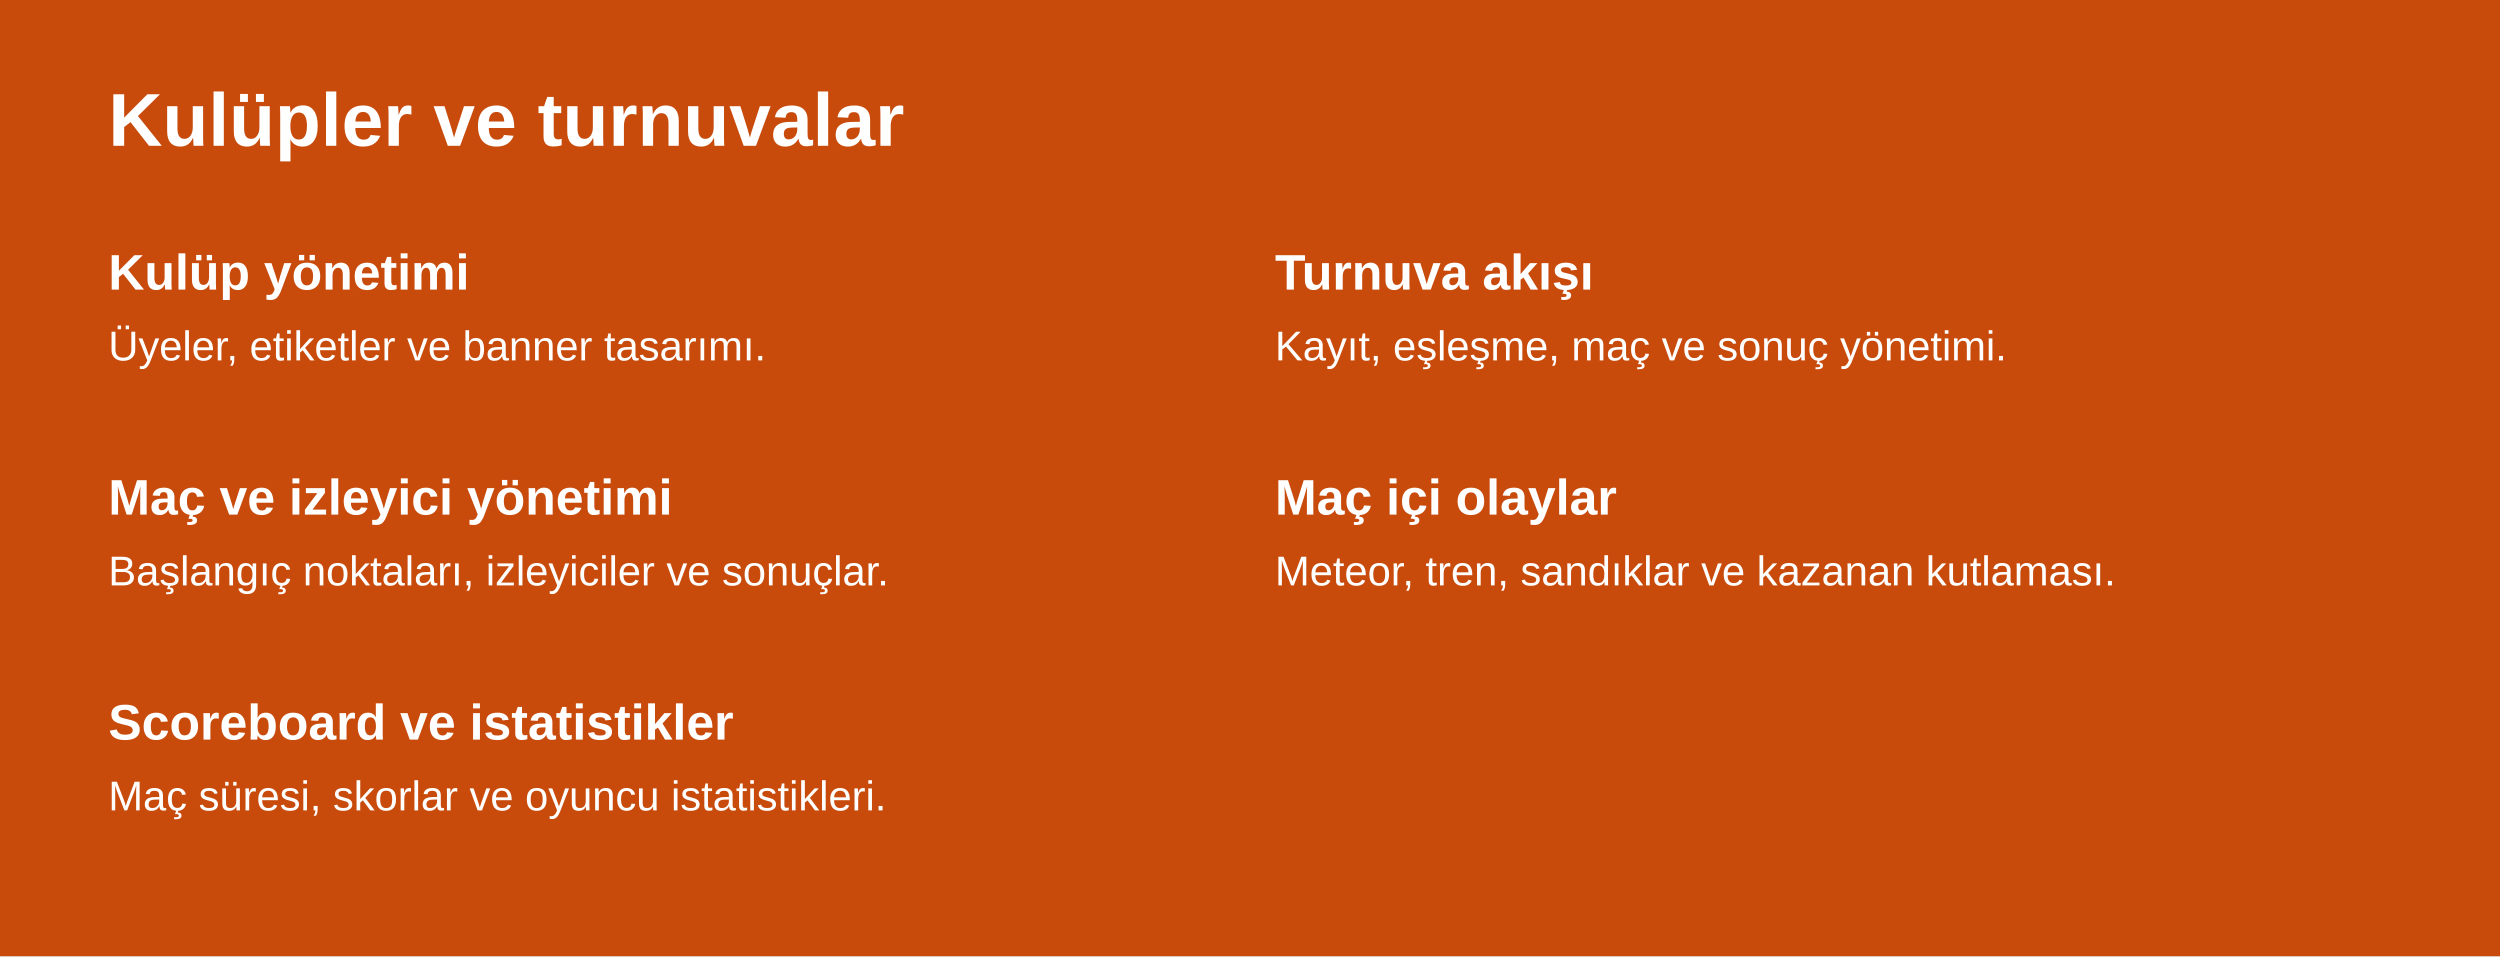
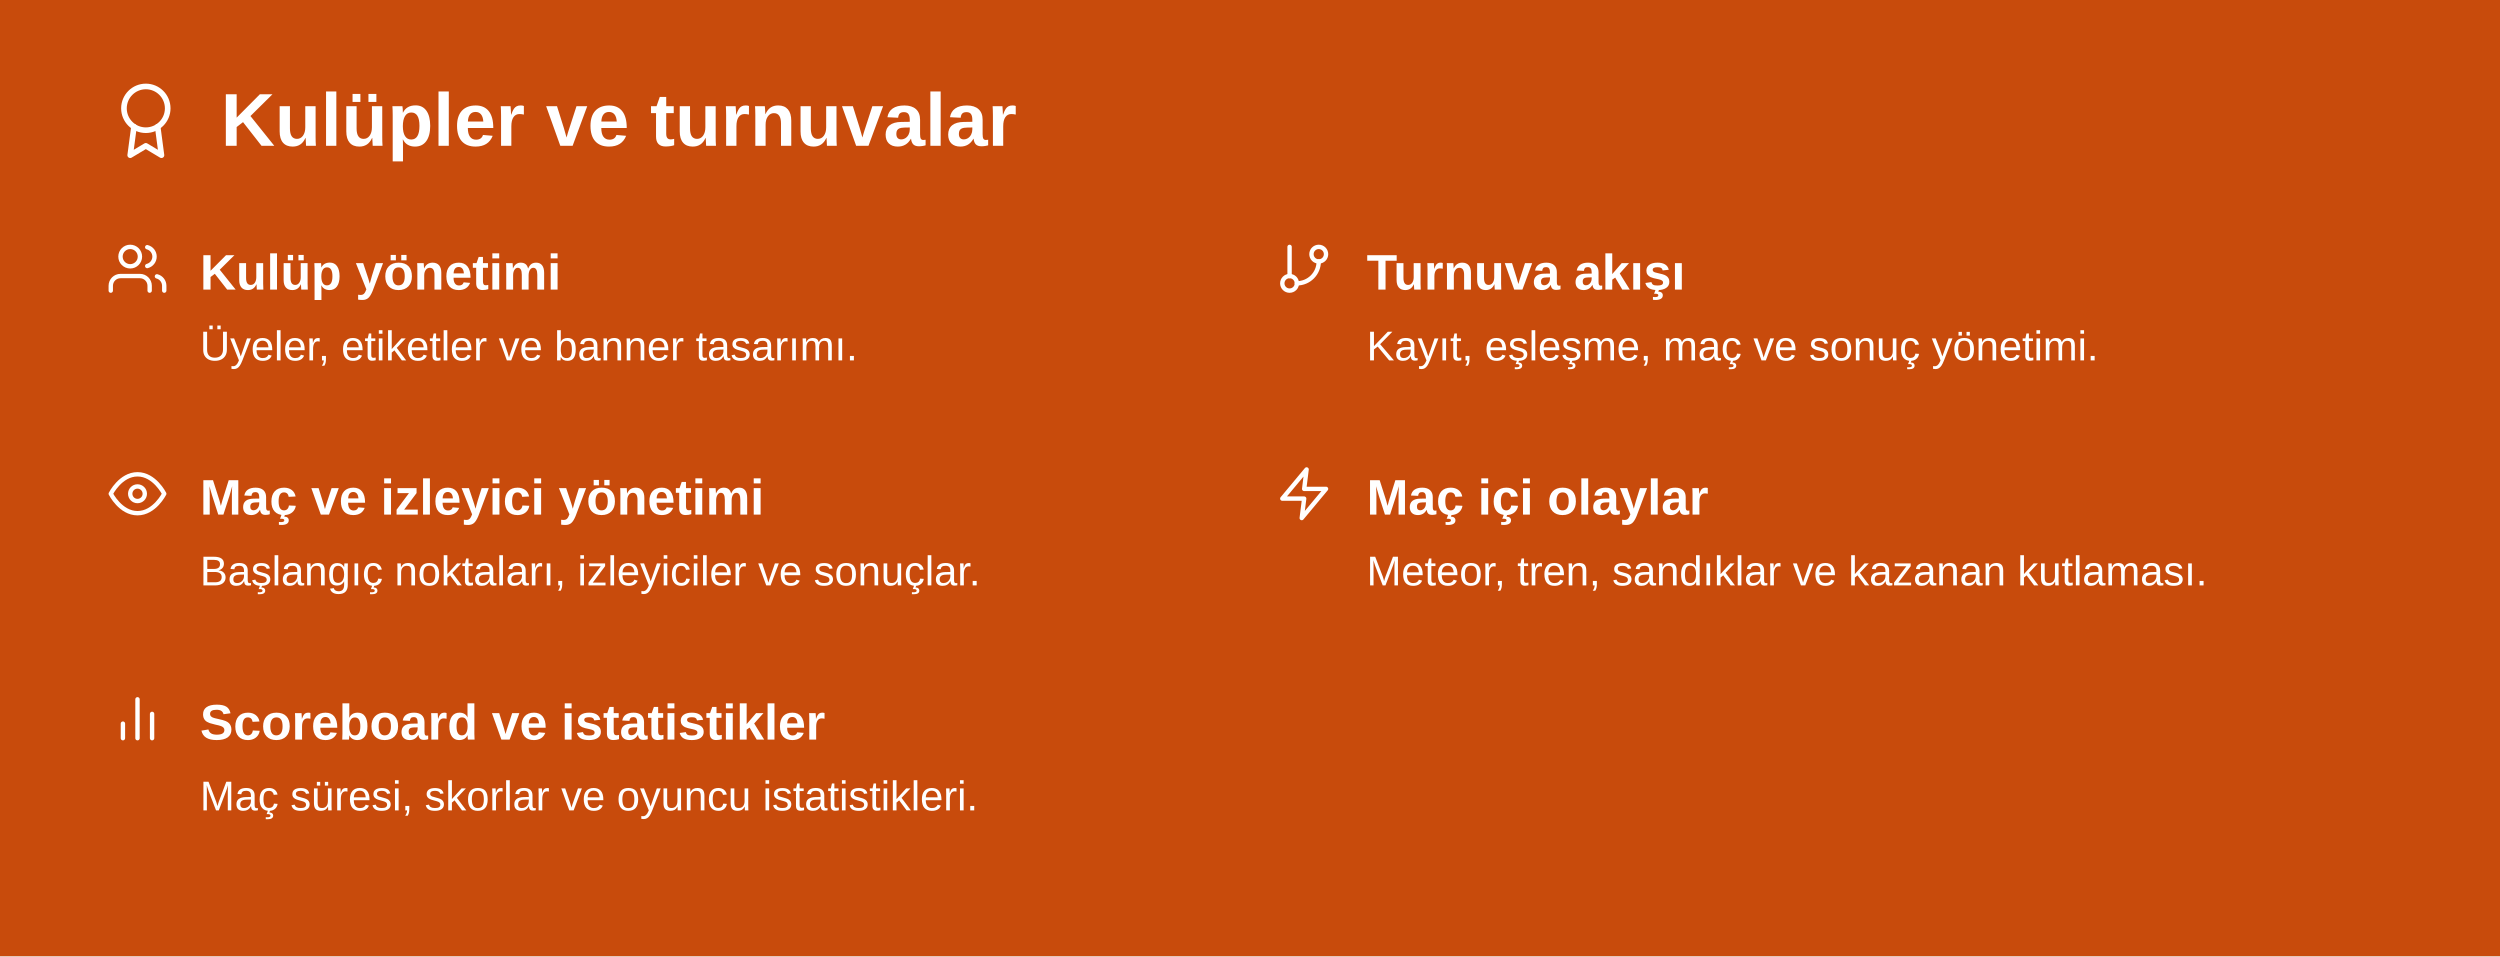
<svg xmlns="http://www.w3.org/2000/svg" width="1200" height="459" viewBox="0 0 1200 459" role="img" aria-labelledby="title desc">
  <rect width="1200" height="459" fill="#C84B0C" />
  <g fill="#fff" font-family="Segoe UI,Arial,sans-serif">
-     <text x="52" y="70" font-size="36" font-weight="700">Kulüpler ve turnuvalar</text>
-     <text x="52" y="139" font-size="24" font-weight="700">Kulüp yönetimi</text>
-     <text x="52" y="173" font-size="20">Üyeler, etiketler ve banner tasarımı.</text>
-     <text x="612" y="139" font-size="24" font-weight="700">Turnuva akışı</text>
-     <text x="612" y="173" font-size="20">Kayıt, eşleşme, maç ve sonuç yönetimi.</text>
-     <text x="52" y="247" font-size="24" font-weight="700">Maç ve izleyici yönetimi</text>
-     <text x="52" y="281" font-size="20">Başlangıç noktaları, izleyiciler ve sonuçlar.</text>
-     <text x="612" y="247" font-size="24" font-weight="700">Maç içi olaylar</text>
-     <text x="612" y="281" font-size="20">Meteor, tren, sandıklar ve kazanan kutlaması.</text>
-     <text x="52" y="355" font-size="24" font-weight="700">Scoreboard ve istatistikler</text>
-     <text x="52" y="389" font-size="20">Maç süresi, skorlar ve oyuncu istatistikleri.</text>
+     <g data-feather="award" transform="translate(52 40) scale(1.5)" fill="none" stroke="#fff" stroke-width="1.8" stroke-linecap="round" stroke-linejoin="round">
+       <circle cx="12" cy="8" r="7" />
+       <polyline points="8.21 13.89 7 23 12 20 17 23 15.79 13.88" />
+     </g>
+     <text x="106" y="70" font-size="36" font-weight="700">Kulüpler ve turnuvalar</text>
+     <g data-feather="users" transform="translate(52 115) scale(1.1667)" fill="none" stroke="#fff" stroke-width="1.8" stroke-linecap="round" stroke-linejoin="round">
+       <path d="M17 21v-2a4 4 0 0 0-4-4H5a4 4 0 0 0-4 4v2" />
+       <circle cx="9" cy="7" r="4" />
+       <path d="M23 21v-2a4 4 0 0 0-3-3.87" />
+       <path d="M16 3.13a4 4 0 0 1 0 7.75" />
+     </g>
+     <text x="96" y="139" font-size="24" font-weight="700">Kulüp yönetimi</text>
+     <text x="96" y="173" font-size="20">Üyeler, etiketler ve banner tasarımı.</text>
+     <g data-feather="git-branch" transform="translate(612 115) scale(1.1667)" fill="none" stroke="#fff" stroke-width="1.8" stroke-linecap="round" stroke-linejoin="round">
+       <line x1="6" y1="3" x2="6" y2="15" />
+       <circle cx="18" cy="6" r="3" />
+       <circle cx="6" cy="18" r="3" />
+       <path d="M18 9a9 9 0 0 1-9 9" />
+     </g>
+     <text x="656" y="139" font-size="24" font-weight="700">Turnuva akışı</text>
+     <text x="656" y="173" font-size="20">Kayıt, eşleşme, maç ve sonuç yönetimi.</text>
+     <g data-feather="eye" transform="translate(52 223) scale(1.1667)" fill="none" stroke="#fff" stroke-width="1.8" stroke-linecap="round" stroke-linejoin="round">
+       <path d="M1 12s4-8 11-8 11 8 11 8-4 8-11 8-11-8-11-8z" />
+       <circle cx="12" cy="12" r="3" />
+     </g>
+     <text x="96" y="247" font-size="24" font-weight="700">Maç ve izleyici yönetimi</text>
+     <text x="96" y="281" font-size="20">Başlangıç noktaları, izleyiciler ve sonuçlar.</text>
+     <g data-feather="zap" transform="translate(612 223) scale(1.1667)" fill="none" stroke="#fff" stroke-width="1.8" stroke-linecap="round" stroke-linejoin="round">
+       <polygon points="13 2 3 14 12 14 11 22 21 10 12 10 13 2" />
+     </g>
+     <text x="656" y="247" font-size="24" font-weight="700">Maç içi olaylar</text>
+     <text x="656" y="281" font-size="20">Meteor, tren, sandıklar ve kazanan kutlaması.</text>
+     <g data-feather="bar-chart-2" transform="translate(52 331) scale(1.1667)" fill="none" stroke="#fff" stroke-width="1.8" stroke-linecap="round" stroke-linejoin="round">
+       <line x1="18" y1="20" x2="18" y2="10" />
+       <line x1="12" y1="20" x2="12" y2="4" />
+       <line x1="6" y1="20" x2="6" y2="14" />
+     </g>
+     <text x="96" y="355" font-size="24" font-weight="700">Scoreboard ve istatistikler</text>
+     <text x="96" y="389" font-size="20">Maç süresi, skorlar ve oyuncu istatistikleri.</text>
  </g>
</svg>
